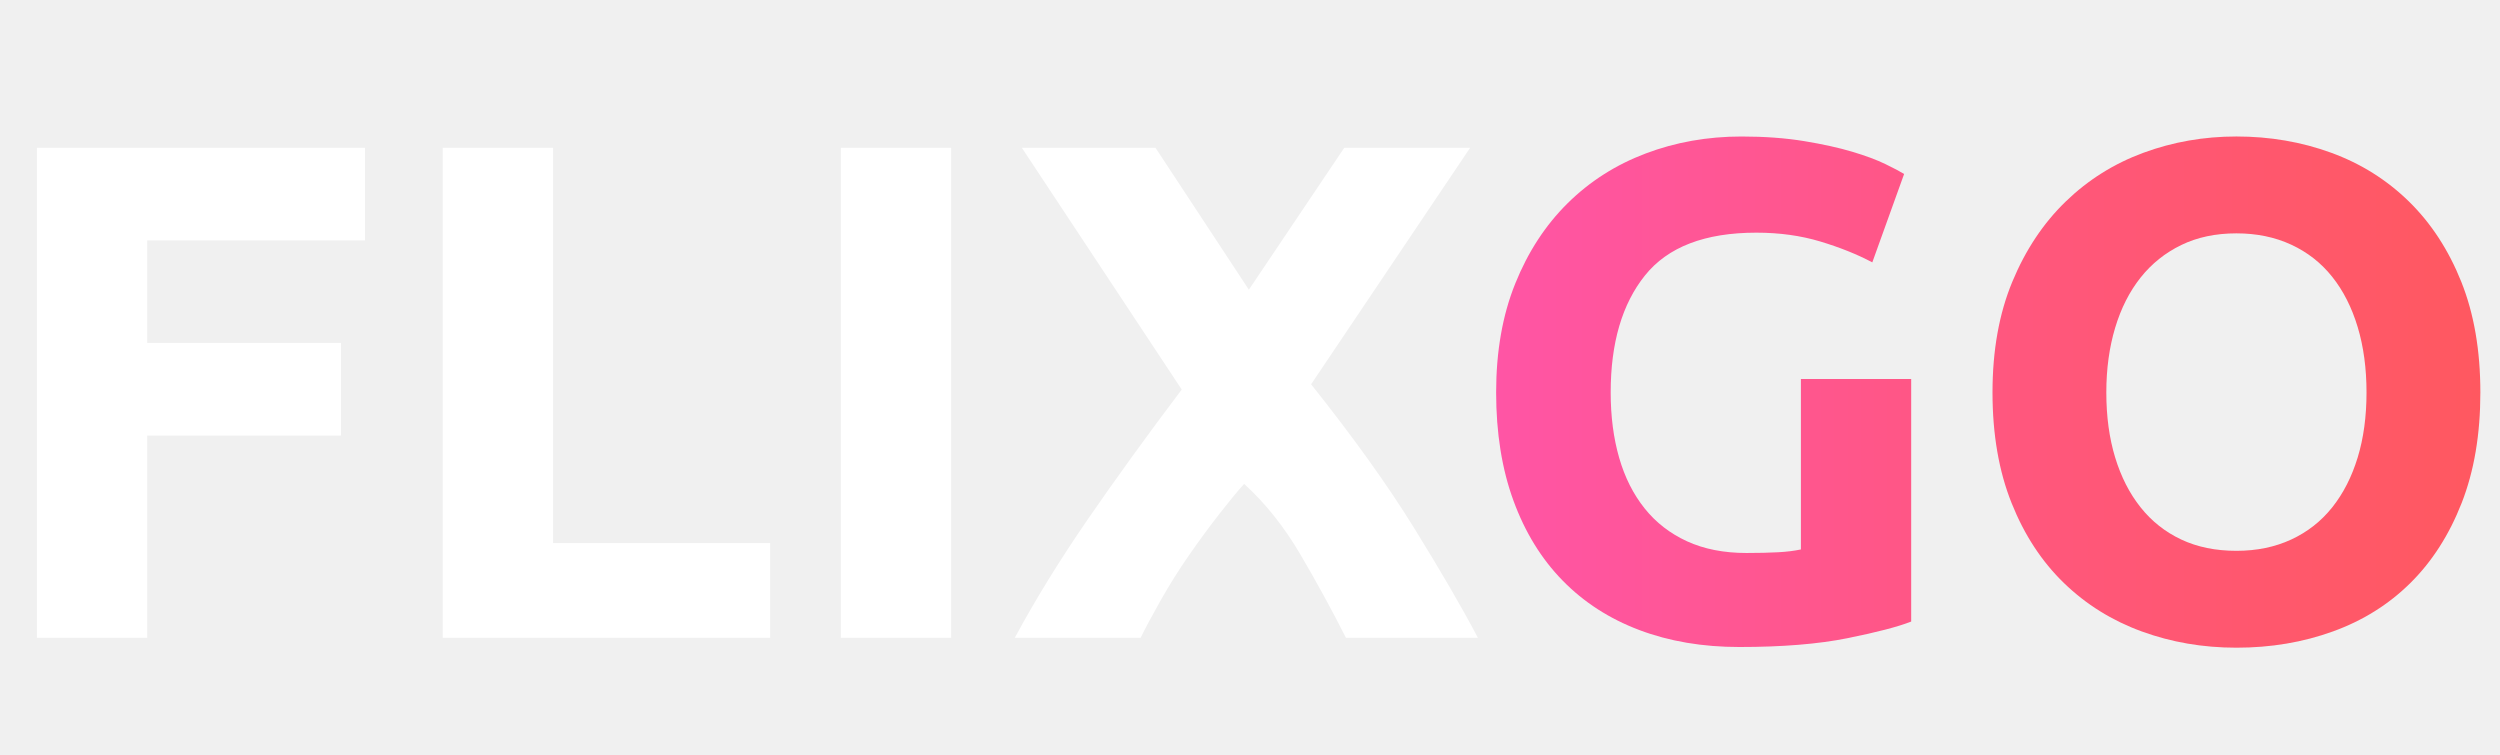
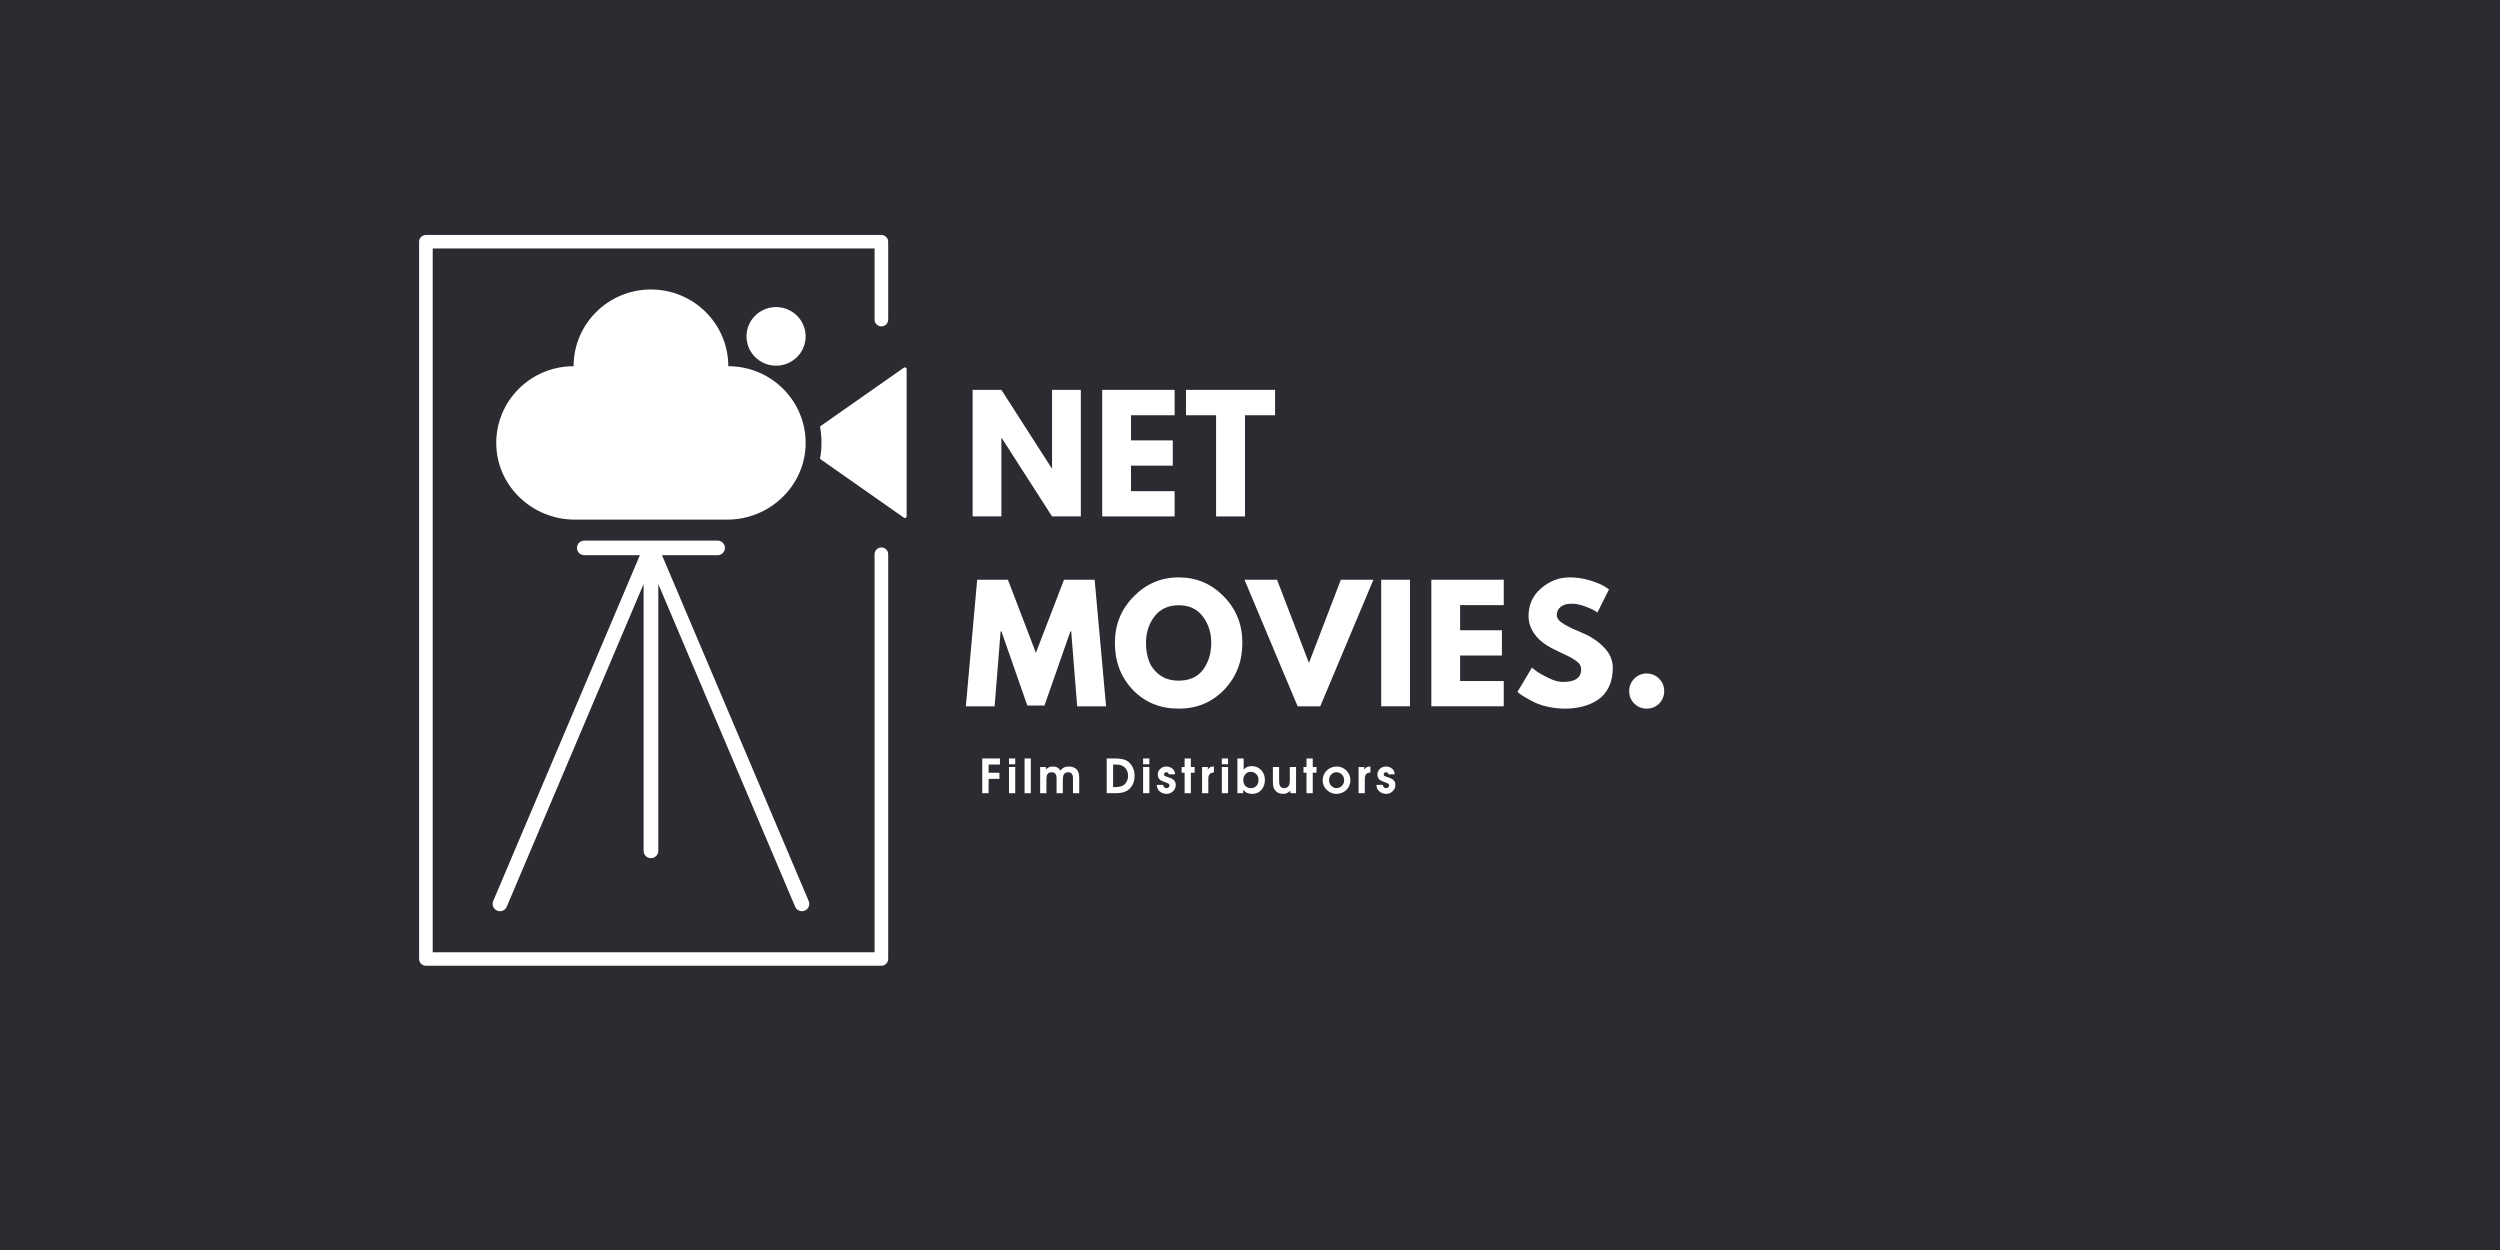
- <svg xmlns="http://www.w3.org/2000/svg" version="1.1" id="Слой_1" x="0px" y="0px" width="127.286px" height="38.43px" viewBox="0 0 127.286 38.43" enable-background="new 0 0 127.286 38.43" xml:space="preserve">
-   <g>
-     <path fill="#FFFFFF" d="M1.88,32.474V7.525h16.704v4.716H7.496v5.22h9.864v4.716H7.496   v10.296H1.88z" />
-     <path fill="#FFFFFF" d="M39.211,27.649v4.824H22.543V7.525h5.616v20.124H39.211z" />
-     <path fill="#FFFFFF" d="M42.811,7.525h5.616v24.948h-5.616V7.525z" />
-     <path fill="#FFFFFF" d="M68.528,32.474c-0.701-1.39-1.471-2.797-2.307-4.222   c-0.834-1.426-1.793-2.631-2.877-3.615c-0.336,0.371-0.76,0.887-1.275,1.547   s-1.031,1.362-1.545,2.105c-0.516,0.742-0.998,1.512-1.447,2.309   s-0.783,1.423-1.002,1.876h-6.408c1.05-1.948,2.289-3.959,3.718-6.034   c1.429-2.074,3.022-4.276,4.782-6.607L52.027,7.525h6.804L63.585,14.75   l4.857-7.225h6.408l-8.096,12.041c2.123,2.66,3.871,5.099,5.244,7.315   c1.371,2.217,2.455,4.081,3.248,5.592H68.528z" />
+ <svg xmlns="http://www.w3.org/2000/svg" width="300" viewBox="0 0 300 150" height="150" version="1.0">
+   <defs>
+     <clipPath id="a">
+       <path d="M 50.293 28.164 L 108.793 28.164 L 108.793 115.914 L 50.293 115.914 Z M 50.293 28.164" />
+     </clipPath>
+   </defs>
+   <path fill="#FFF" d="M-30 -15H330V165H-30z" />
+   <path fill="#FFF" d="M-30 -15H330V165H-30z" />
+   <path fill="#2B2B31" d="M-30 -15H330V165H-30z" />
+   <g clip-path="url(#a)">
+     <path fill="#FFF" d="M 78.113 102.98 C 78.602 102.98 78.996 102.59 78.996 102.105 L 78.996 70.086 L 95.418 108.805 C 95.559 109.141 95.887 109.344 96.23 109.344 C 96.344 109.344 96.461 109.32 96.574 109.273 C 97.023 109.086 97.234 108.57 97.043 108.125 L 79.441 66.625 L 86.109 66.625 C 86.598 66.625 86.992 66.23 86.992 65.75 C 86.992 65.266 86.598 64.875 86.109 64.875 L 70.117 64.875 C 69.633 64.875 69.234 65.266 69.234 65.75 C 69.234 66.23 69.633 66.625 70.117 66.625 L 76.785 66.625 L 59.184 108.125 C 58.992 108.57 59.203 109.086 59.652 109.273 C 59.766 109.32 59.883 109.344 59.996 109.344 C 60.34 109.344 60.668 109.141 60.809 108.805 L 77.23 70.086 L 77.23 102.105 C 77.23 102.59 77.625 102.98 78.113 102.98 Z M 96.676 40.367 C 96.676 38.422 95.086 36.848 93.129 36.848 C 91.172 36.848 89.582 38.422 89.582 40.367 C 89.582 42.309 91.172 43.883 93.129 43.883 C 95.086 43.883 96.676 42.309 96.676 40.367 Z M 78.113 34.738 C 72.988 34.738 68.832 38.859 68.832 43.945 C 63.664 43.945 59.484 48.133 59.551 53.273 C 59.617 58.332 63.871 62.355 68.973 62.355 L 87.258 62.355 C 92.355 62.355 96.609 58.332 96.676 53.273 C 96.742 48.133 92.562 43.945 87.395 43.945 C 87.395 38.859 83.238 34.738 78.113 34.738 Z M 108.465 44.121 L 98.402 51.176 C 98.516 51.809 98.578 52.457 98.578 53.121 C 98.578 53.785 98.516 54.434 98.402 55.062 L 108.465 62.121 C 108.605 62.223 108.797 62.121 108.797 61.949 L 108.797 44.293 C 108.797 44.121 108.605 44.02 108.465 44.121 Z M 106.582 66.504 L 106.582 115.078 C 106.582 115.523 106.215 115.887 105.766 115.887 L 51.109 115.887 C 50.66 115.887 50.293 115.523 50.293 115.078 L 50.293 29.004 C 50.293 28.559 50.66 28.195 51.109 28.195 L 105.766 28.195 C 106.215 28.195 106.582 28.559 106.582 29.004 L 106.582 38.359 C 106.582 38.805 106.215 39.168 105.766 39.168 C 105.316 39.168 104.949 38.805 104.949 38.359 L 104.949 29.812 L 51.926 29.812 L 51.926 114.27 L 104.949 114.27 L 104.949 66.504 C 104.949 66.059 105.316 65.695 105.766 65.695 C 106.215 65.695 106.582 66.059 106.582 66.504" />
  </g>
-   <g>
+   <g fill="#FFF">
    <g>
-       <linearGradient id="SVGID_1_" gradientUnits="userSpaceOnUse" x1="76.175" y1="19.964" x2="126.286" y2="19.964">
-         <stop offset="0" style="stop-color:#FF55A5" />
-         <stop offset="0.593" style="stop-color:#FF5779" />
-         <stop offset="1" style="stop-color:#FF5860" />
-       </linearGradient>
-       <path fill="url(#SVGID_1_)" d="M89.423,11.846c-2.616,0-4.506,0.726-5.67,2.178    c-1.164,1.453-1.746,3.438-1.746,5.958c0,1.224,0.145,2.335,0.433,3.33    c0.287,0.996,0.72,1.854,1.296,2.574c0.575,0.72,1.296,1.278,2.159,1.674    c0.864,0.396,1.872,0.595,3.024,0.595c0.624,0,1.157-0.013,1.603-0.037    c0.443-0.023,0.833-0.072,1.17-0.144v-8.676h5.615v12.348    c-0.672,0.265-1.752,0.546-3.239,0.846c-1.488,0.3-3.325,0.45-5.509,0.45    c-1.872,0-3.569-0.288-5.094-0.864c-1.524-0.575-2.826-1.415-3.906-2.52    c-1.08-1.104-1.914-2.46-2.502-4.067c-0.588-1.608-0.882-3.444-0.882-5.509    c0-2.088,0.324-3.936,0.973-5.544c0.647-1.607,1.535-2.97,2.663-4.086    c1.128-1.116,2.454-1.962,3.979-2.538C85.312,7.238,86.939,6.95,88.667,6.95    c1.176,0,2.237,0.078,3.186,0.234c0.948,0.156,1.765,0.336,2.448,0.54    c0.685,0.204,1.248,0.414,1.692,0.63c0.443,0.216,0.762,0.384,0.954,0.504    l-1.62,4.5c-0.769-0.408-1.65-0.761-2.646-1.062    C91.685,11.996,90.599,11.846,89.423,11.846z" />
-       <linearGradient id="SVGID_2_" gradientUnits="userSpaceOnUse" x1="76.175" y1="19.964" x2="126.286" y2="19.964">
-         <stop offset="0" style="stop-color:#FF55A5" />
-         <stop offset="0.593" style="stop-color:#FF5779" />
-         <stop offset="1" style="stop-color:#FF5860" />
-       </linearGradient>
-       <path fill="url(#SVGID_2_)" d="M126.286,19.981c0,2.137-0.318,4.015-0.954,5.634    c-0.636,1.621-1.506,2.977-2.609,4.068c-1.104,1.093-2.418,1.914-3.942,2.466    s-3.162,0.828-4.914,0.828c-1.704,0-3.312-0.276-4.823-0.828    c-1.513-0.552-2.833-1.373-3.961-2.466c-1.128-1.092-2.016-2.447-2.663-4.068    c-0.648-1.619-0.973-3.497-0.973-5.634c0-2.136,0.336-4.014,1.008-5.634    s1.578-2.982,2.719-4.086c1.14-1.104,2.459-1.932,3.96-2.484    c1.499-0.552,3.078-0.828,4.733-0.828c1.704,0,3.312,0.276,4.824,0.828    s2.832,1.38,3.96,2.484c1.128,1.104,2.016,2.466,2.664,4.086    S126.286,17.846,126.286,19.981z M107.242,19.981c0,1.224,0.15,2.329,0.45,3.312    c0.3,0.984,0.731,1.831,1.296,2.539c0.563,0.708,1.254,1.254,2.07,1.638    c0.815,0.384,1.752,0.575,2.808,0.575c1.032,0,1.962-0.191,2.79-0.575    s1.524-0.93,2.088-1.638c0.564-0.708,0.996-1.555,1.296-2.539    c0.3-0.982,0.45-2.088,0.45-3.312s-0.15-2.333-0.45-3.33    c-0.3-0.996-0.731-1.848-1.296-2.556c-0.563-0.708-1.26-1.254-2.088-1.638    c-0.828-0.383-1.758-0.576-2.79-0.576c-1.056,0-1.992,0.198-2.808,0.594    c-0.816,0.396-1.507,0.948-2.07,1.656c-0.564,0.708-0.996,1.56-1.296,2.556    C107.393,17.684,107.242,18.782,107.242,19.981z" />
+       <g>
+         <path d="M 4.562 -9.422 L 4.562 0 L 1.109 0 L 1.109 -15.188 L 4.562 -15.188 L 10.609 -5.766 L 10.641 -5.766 L 10.641 -15.188 L 14.094 -15.188 L 14.094 0 L 10.641 0 L 4.594 -9.422 Z M 4.562 -9.422" transform="translate(115.605 61.971)" />
+       </g>
    </g>
  </g>
-   <g>
- </g>
-   <g>
- </g>
-   <g>
- </g>
-   <g>
- </g>
-   <g>
- </g>
-   <g>
- </g>
-   <g>
- </g>
-   <g>
- </g>
-   <g>
- </g>
-   <g>
- </g>
-   <g>
- </g>
-   <g>
- </g>
-   <g>
- </g>
-   <g>
- </g>
-   <g>
- </g>
+   <g fill="#FFF">
+     <g>
+       <g>
+         <path d="M 9.797 -15.188 L 9.797 -12.141 L 4.562 -12.141 L 4.562 -9.125 L 9.578 -9.125 L 9.578 -6.094 L 4.562 -6.094 L 4.562 -3.031 L 9.797 -3.031 L 9.797 0 L 1.109 0 L 1.109 -15.188 Z M 9.797 -15.188" transform="translate(131.157 61.971)" />
+       </g>
+     </g>
+   </g>
+   <g fill="#FFF">
+     <g>
+       <g>
+         <path d="M 0.141 -12.141 L 0.141 -15.188 L 10.828 -15.188 L 10.828 -12.141 L 7.219 -12.141 L 7.219 0 L 3.75 0 L 3.75 -12.141 Z M 0.141 -12.141" transform="translate(142.18 61.971)" />
+       </g>
+     </g>
+   </g>
+   <g fill="#FFF">
+     <g>
+       <g>
+         <path d="M 13.656 0 L 12.938 -9 L 12.844 -9 L 9.734 -0.094 L 7.672 -0.094 L 4.562 -9 L 4.469 -9 L 3.75 0 L 0.297 0 L 1.656 -15.188 L 5.344 -15.188 L 8.703 -6.422 L 12.078 -15.188 L 15.75 -15.188 L 17.125 0 Z M 13.656 0" transform="translate(115.605 84.756)" />
+       </g>
+     </g>
+   </g>
+   <g fill="#FFF">
+     <g>
+       <g>
+         <path d="M 0.422 -7.609 C 0.422 -9.797 1.172 -11.648 2.672 -13.172 C 4.172 -14.703 5.973 -15.469 8.078 -15.469 C 10.203 -15.469 12.004 -14.707 13.484 -13.188 C 14.973 -11.676 15.719 -9.816 15.719 -7.609 C 15.719 -5.379 14.988 -3.504 13.531 -1.984 C 12.07 -0.473 10.254 0.281 8.078 0.281 C 5.859 0.281 4.023 -0.469 2.578 -1.969 C 1.141 -3.477 0.422 -5.359 0.422 -7.609 Z M 4.156 -7.609 C 4.156 -6.805 4.273 -6.078 4.516 -5.422 C 4.766 -4.766 5.195 -4.207 5.812 -3.75 C 6.426 -3.301 7.18 -3.078 8.078 -3.078 C 9.367 -3.078 10.344 -3.516 11 -4.391 C 11.656 -5.273 11.984 -6.348 11.984 -7.609 C 11.984 -8.836 11.645 -9.895 10.969 -10.781 C 10.301 -11.676 9.336 -12.125 8.078 -12.125 C 6.828 -12.125 5.859 -11.676 5.172 -10.781 C 4.492 -9.895 4.156 -8.836 4.156 -7.609 Z M 4.156 -7.609" transform="translate(133.365 84.756)" />
+       </g>
+     </g>
+   </g>
+   <g fill="#FFF">
+     <g>
+       <g>
+         <path d="M 5.859 0 L -0.516 -15.188 L 3.391 -15.188 L 7.219 -5.203 L 11.047 -15.188 L 14.953 -15.188 L 8.578 0 Z M 5.859 0" transform="translate(149.855 84.756)" />
+       </g>
+     </g>
+   </g>
+   <g fill="#FFF">
+     <g>
+       <g>
+         <path d="M 4.562 -15.188 L 4.562 0 L 1.109 0 L 1.109 -15.188 Z M 4.562 -15.188" transform="translate(164.634 84.756)" />
+       </g>
+     </g>
+   </g>
+   <g fill="#FFF">
+     <g>
+       <g>
+         <path d="M 9.797 -15.188 L 9.797 -12.141 L 4.562 -12.141 L 4.562 -9.125 L 9.578 -9.125 L 9.578 -6.094 L 4.562 -6.094 L 4.562 -3.031 L 9.797 -3.031 L 9.797 0 L 1.109 0 L 1.109 -15.188 Z M 9.797 -15.188" transform="translate(170.652 84.756)" />
+       </g>
+     </g>
+   </g>
+   <g fill="#FFF">
+     <g>
+       <g>
+         <path d="M 6.703 -15.469 C 7.523 -15.469 8.328 -15.348 9.109 -15.109 C 9.891 -14.867 10.473 -14.629 10.859 -14.391 L 11.406 -14.031 L 10.016 -11.266 C 9.898 -11.336 9.742 -11.43 9.547 -11.547 C 9.359 -11.66 8.992 -11.816 8.453 -12.016 C 7.91 -12.211 7.406 -12.312 6.938 -12.312 C 6.363 -12.312 5.922 -12.188 5.609 -11.938 C 5.297 -11.695 5.141 -11.367 5.141 -10.953 C 5.141 -10.742 5.211 -10.551 5.359 -10.375 C 5.504 -10.195 5.754 -10.004 6.109 -9.797 C 6.461 -9.598 6.773 -9.438 7.047 -9.312 C 7.316 -9.188 7.734 -9.004 8.297 -8.766 C 9.285 -8.348 10.125 -7.781 10.812 -7.062 C 11.508 -6.344 11.859 -5.531 11.859 -4.625 C 11.859 -3.75 11.703 -2.984 11.391 -2.328 C 11.078 -1.68 10.645 -1.172 10.094 -0.797 C 9.551 -0.43 8.945 -0.16 8.281 0.016 C 7.613 0.191 6.895 0.281 6.125 0.281 C 5.469 0.281 4.816 0.211 4.172 0.078 C 3.535 -0.055 3.004 -0.223 2.578 -0.422 C 2.148 -0.629 1.766 -0.832 1.422 -1.031 C 1.078 -1.227 0.82 -1.395 0.656 -1.531 L 0.422 -1.734 L 2.156 -4.641 C 2.301 -4.516 2.5 -4.359 2.75 -4.172 C 3.008 -3.984 3.469 -3.727 4.125 -3.406 C 4.781 -3.082 5.363 -2.922 5.875 -2.922 C 7.332 -2.922 8.062 -3.422 8.062 -4.422 C 8.062 -4.629 8.008 -4.82 7.906 -5 C 7.801 -5.176 7.613 -5.352 7.344 -5.531 C 7.082 -5.707 6.848 -5.848 6.641 -5.953 C 6.441 -6.055 6.113 -6.211 5.656 -6.422 C 5.195 -6.641 4.859 -6.805 4.641 -6.922 C 3.723 -7.379 3.008 -7.945 2.5 -8.625 C 2 -9.301 1.75 -10.035 1.75 -10.828 C 1.75 -12.18 2.25 -13.289 3.25 -14.156 C 4.258 -15.031 5.41 -15.469 6.703 -15.469 Z M 6.703 -15.469" transform="translate(181.676 84.756)" />
+       </g>
+     </g>
+   </g>
+   <g fill="#FFF">
+     <g>
+       <g>
+         <path d="M 3.203 -3.938 C 3.797 -3.938 4.297 -3.727 4.703 -3.312 C 5.109 -2.906 5.312 -2.41 5.312 -1.828 C 5.312 -1.242 5.109 -0.742 4.703 -0.328 C 4.297 0.078 3.797 0.281 3.203 0.281 C 2.629 0.281 2.133 0.078 1.719 -0.328 C 1.312 -0.742 1.109 -1.242 1.109 -1.828 C 1.109 -2.41 1.312 -2.906 1.719 -3.312 C 2.133 -3.727 2.629 -3.938 3.203 -3.938 Z M 3.203 -3.938" transform="translate(194.393 84.756)" />
+       </g>
+     </g>
+   </g>
+   <g fill="#FFF">
+     <g>
+       <g>
+         <path d="M 0.406 0 C 0.406 0 0.406 -1.391 0.406 -4.172 C 0.406 -4.172 1.113 -4.172 2.531 -4.172 C 2.531 -4.172 2.531 -3.926 2.531 -3.438 C 2.531 -3.438 2.078 -3.438 1.172 -3.438 C 1.172 -3.438 1.172 -3.109 1.172 -2.453 C 1.172 -2.453 1.602 -2.453 2.469 -2.453 C 2.469 -2.453 2.469 -2.207 2.469 -1.719 C 2.469 -1.719 2.035 -1.719 1.172 -1.719 C 1.172 -1.719 1.172 -1.145 1.172 0 C 1.172 0 0.914 0 0.406 0 Z M 0.406 0" transform="translate(117.462 95.184)" />
+       </g>
+     </g>
+   </g>
+   <g fill="#FFF">
+     <g>
+       <g>
+         <path d="M 0.312 0 C 0.312 0 0.312 -1.047 0.312 -3.141 C 0.312 -3.141 0.562 -3.141 1.062 -3.141 C 1.062 -3.141 1.062 -2.094 1.062 0 C 1.062 0 0.812 0 0.312 0 Z M 0.312 -3.469 C 0.312 -3.469 0.312 -3.703 0.312 -4.172 C 0.312 -4.172 0.562 -4.172 1.062 -4.172 C 1.062 -4.172 1.062 -3.938 1.062 -3.469 C 1.062 -3.469 0.812 -3.469 0.312 -3.469 Z M 0.312 -3.469" transform="translate(120.767 95.184)" />
+       </g>
+     </g>
+   </g>
+   <g fill="#FFF">
+     <g>
+       <g>
+         <path d="M 0.312 0 C 0.312 0 0.312 -1.391 0.312 -4.172 C 0.312 -4.172 0.562 -4.172 1.062 -4.172 C 1.062 -4.172 1.062 -2.781 1.062 0 C 1.062 0 0.812 0 0.312 0 Z M 0.312 0" transform="translate(122.637 95.184)" />
+       </g>
+     </g>
+   </g>
+   <g fill="#FFF">
+     <g>
+       <g>
+         <path d="M 0.312 0 C 0.312 0 0.312 -1.047 0.312 -3.141 C 0.312 -3.141 0.539 -3.141 1 -3.141 C 1 -3.141 1 -3.039 1 -2.844 C 1.102 -2.969 1.219 -3.055 1.344 -3.109 C 1.469 -3.172 1.625 -3.203 1.812 -3.203 C 2.031 -3.203 2.211 -3.164 2.359 -3.094 C 2.504 -3.02 2.629 -2.895 2.734 -2.719 C 2.859 -2.883 3 -3.004 3.156 -3.078 C 3.32 -3.16 3.516 -3.203 3.734 -3.203 C 3.984 -3.203 4.203 -3.156 4.391 -3.062 C 4.578 -2.977 4.719 -2.852 4.812 -2.688 C 4.938 -2.469 5 -2.176 5 -1.812 L 5 0 L 4.25 0 L 4.25 -1.719 C 4.25 -1.875 4.238 -2 4.219 -2.094 C 4.195 -2.195 4.156 -2.281 4.094 -2.344 C 4 -2.457 3.859 -2.516 3.672 -2.516 C 3.41 -2.516 3.227 -2.41 3.125 -2.203 C 3.062 -2.066 3.031 -1.848 3.031 -1.547 L 3.031 0 L 2.281 0 C 2.281 0 2.281 -0.57 2.281 -1.719 C 2.281 -2.008 2.234 -2.211 2.141 -2.328 C 2.035 -2.453 1.879 -2.516 1.672 -2.516 C 1.398 -2.516 1.219 -2.398 1.125 -2.172 C 1.082 -2.047 1.062 -1.836 1.062 -1.547 C 1.062 -1.547 1.062 -1.031 1.062 0 C 1.062 0 0.812 0 0.312 0 Z M 0.312 0" transform="translate(124.507 95.184)" />
+       </g>
+     </g>
+   </g>
+   <g fill="#FFF">
+     <g>
+       <g>
+         <path d="M 0.406 0 C 0.406 0 0.406 -1.391 0.406 -4.172 C 0.406 -4.172 0.723 -4.172 1.359 -4.172 C 2.047 -4.172 2.555 -4.066 2.891 -3.859 C 3.16 -3.672 3.367 -3.426 3.516 -3.125 C 3.672 -2.82 3.75 -2.473 3.75 -2.078 C 3.75 -1.648 3.656 -1.27 3.469 -0.938 C 3.281 -0.613 3.02 -0.375 2.688 -0.219 C 2.52 -0.133 2.332 -0.078 2.125 -0.047 C 1.926 -0.016 1.676 0 1.375 0 Z M 1.172 -0.734 L 1.344 -0.734 C 1.789 -0.734 2.129 -0.797 2.359 -0.922 C 2.547 -1.023 2.691 -1.18 2.797 -1.391 C 2.91 -1.598 2.969 -1.828 2.969 -2.078 C 2.969 -2.359 2.906 -2.602 2.781 -2.812 C 2.664 -3.02 2.504 -3.176 2.297 -3.281 C 2.18 -3.344 2.051 -3.383 1.906 -3.406 C 1.758 -3.426 1.566 -3.438 1.328 -3.438 L 1.172 -3.438 Z M 1.172 -0.734" transform="translate(132.401 95.184)" />
+       </g>
+     </g>
+   </g>
+   <g fill="#FFF">
+     <g>
+       <g>
+         <path d="M 0.312 0 C 0.312 0 0.312 -1.047 0.312 -3.141 C 0.312 -3.141 0.562 -3.141 1.062 -3.141 C 1.062 -3.141 1.062 -2.094 1.062 0 C 1.062 0 0.812 0 0.312 0 Z M 0.312 -3.469 C 0.312 -3.469 0.312 -3.703 0.312 -4.172 C 0.312 -4.172 0.562 -4.172 1.062 -4.172 C 1.062 -4.172 1.062 -3.938 1.062 -3.469 C 1.062 -3.469 0.812 -3.469 0.312 -3.469 Z M 0.312 -3.469" transform="translate(136.86 95.184)" />
+       </g>
+     </g>
+   </g>
+   <g fill="#FFF">
+     <g>
+       <g>
+         <path d="M 0.078 -1 C 0.078 -1 0.332 -1 0.844 -1 C 0.875 -0.863 0.922 -0.766 0.984 -0.703 C 1.055 -0.641 1.148 -0.609 1.266 -0.609 C 1.359 -0.609 1.438 -0.641 1.5 -0.703 C 1.57 -0.766 1.609 -0.836 1.609 -0.922 C 1.609 -1.023 1.555 -1.109 1.453 -1.172 C 1.41 -1.191 1.367 -1.207 1.328 -1.219 C 1.297 -1.238 1.207 -1.273 1.062 -1.328 C 0.75 -1.43 0.523 -1.551 0.391 -1.688 C 0.266 -1.832 0.203 -2.02 0.203 -2.25 C 0.203 -2.52 0.301 -2.742 0.5 -2.922 C 0.695 -3.109 0.941 -3.203 1.234 -3.203 C 1.398 -3.203 1.555 -3.172 1.703 -3.109 C 1.848 -3.047 1.969 -2.957 2.062 -2.844 C 2.133 -2.758 2.188 -2.672 2.219 -2.578 C 2.25 -2.492 2.266 -2.391 2.266 -2.266 L 1.531 -2.266 C 1.5 -2.43 1.398 -2.516 1.234 -2.516 C 1.16 -2.516 1.094 -2.488 1.031 -2.438 C 0.977 -2.383 0.953 -2.32 0.953 -2.25 C 0.953 -2.156 1 -2.086 1.094 -2.047 C 1.145 -2.023 1.273 -1.977 1.484 -1.906 C 1.797 -1.812 2.02 -1.691 2.156 -1.547 C 2.289 -1.41 2.359 -1.227 2.359 -1 C 2.359 -0.695 2.25 -0.441 2.031 -0.234 C 1.812 -0.023 1.547 0.078 1.234 0.078 C 1.035 0.078 0.852 0.035 0.688 -0.047 C 0.52 -0.129 0.383 -0.238 0.281 -0.375 C 0.219 -0.457 0.172 -0.547 0.141 -0.641 C 0.117 -0.734 0.098 -0.852 0.078 -1 Z M 0.078 -1" transform="translate(138.73 95.184)" />
+       </g>
+     </g>
+   </g>
+   <g fill="#FFF">
+     <g>
+       <g>
+         <path d="M 0.438 0 C 0.438 0 0.438 -0.816 0.438 -2.453 C 0.438 -2.453 0.316 -2.453 0.078 -2.453 C 0.078 -2.453 0.078 -2.68 0.078 -3.141 C 0.078 -3.141 0.195 -3.141 0.438 -3.141 C 0.438 -3.141 0.438 -3.484 0.438 -4.172 C 0.438 -4.172 0.688 -4.172 1.188 -4.172 C 1.188 -4.172 1.188 -3.828 1.188 -3.141 C 1.188 -3.141 1.336 -3.141 1.641 -3.141 C 1.641 -3.141 1.641 -2.91 1.641 -2.453 C 1.641 -2.453 1.488 -2.453 1.188 -2.453 C 1.188 -2.453 1.188 -1.633 1.188 0 C 1.188 0 0.938 0 0.438 0 Z M 0.438 0" transform="translate(141.715 95.184)" />
+       </g>
+     </g>
+   </g>
+   <g fill="#FFF">
+     <g>
+       <g>
+         <path d="M 0.312 0 C 0.312 0 0.312 -1.047 0.312 -3.141 C 0.312 -3.141 0.539 -3.141 1 -3.141 C 1 -3.141 1 -3.035 1 -2.828 C 1.094 -2.973 1.188 -3.07 1.281 -3.125 C 1.383 -3.176 1.516 -3.203 1.672 -3.203 L 1.734 -3.203 C 1.734 -3.203 1.734 -2.961 1.734 -2.484 C 1.285 -2.473 1.062 -2.227 1.062 -1.75 C 1.062 -1.75 1.062 -1.164 1.062 0 C 1.062 0 0.812 0 0.312 0 Z M 0.312 0" transform="translate(143.936 95.184)" />
+       </g>
+     </g>
+   </g>
+   <g fill="#FFF">
+     <g>
+       <g>
+         <path d="M 0.312 0 C 0.312 0 0.312 -1.047 0.312 -3.141 C 0.312 -3.141 0.562 -3.141 1.062 -3.141 C 1.062 -3.141 1.062 -2.094 1.062 0 C 1.062 0 0.812 0 0.312 0 Z M 0.312 -3.469 C 0.312 -3.469 0.312 -3.703 0.312 -4.172 C 0.312 -4.172 0.562 -4.172 1.062 -4.172 C 1.062 -4.172 1.062 -3.938 1.062 -3.469 C 1.062 -3.469 0.812 -3.469 0.312 -3.469 Z M 0.312 -3.469" transform="translate(146.308 95.184)" />
+       </g>
+     </g>
+   </g>
+   <g fill="#FFF">
+     <g>
+       <g>
+         <path d="M 0.312 0 C 0.312 0 0.312 -1.391 0.312 -4.172 C 0.312 -4.172 0.562 -4.172 1.062 -4.172 C 1.062 -4.172 1.062 -3.727 1.062 -2.844 C 1.207 -2.988 1.352 -3.094 1.5 -3.156 C 1.645 -3.219 1.82 -3.25 2.031 -3.25 C 2.332 -3.25 2.602 -3.176 2.844 -3.031 C 3.082 -2.883 3.27 -2.688 3.406 -2.438 C 3.539 -2.188 3.609 -1.906 3.609 -1.594 C 3.609 -1.164 3.488 -0.789 3.25 -0.469 C 2.957 -0.102 2.566 0.078 2.078 0.078 C 1.848 0.078 1.648 0.039 1.484 -0.031 C 1.316 -0.102 1.156 -0.227 1 -0.406 L 1 0 Z M 1.906 -2.562 C 1.645 -2.562 1.43 -2.469 1.266 -2.281 C 1.098 -2.094 1.016 -1.859 1.016 -1.578 C 1.016 -1.297 1.098 -1.062 1.266 -0.875 C 1.441 -0.695 1.664 -0.609 1.938 -0.609 C 2.207 -0.609 2.426 -0.695 2.594 -0.875 C 2.758 -1.062 2.844 -1.297 2.844 -1.578 C 2.844 -1.867 2.754 -2.102 2.578 -2.281 C 2.41 -2.469 2.188 -2.562 1.906 -2.562 Z M 1.906 -2.562" transform="translate(148.178 95.184)" />
+       </g>
+     </g>
+   </g>
+   <g fill="#FFF">
+     <g>
+       <g>
+         <path d="M 3.078 -3.141 C 3.078 -3.141 3.078 -2.094 3.078 0 C 3.078 0 2.848 0 2.391 0 C 2.391 0 2.391 -0.098 2.391 -0.297 C 2.242 -0.16 2.102 -0.062 1.969 0 C 1.832 0.051 1.672 0.078 1.484 0.078 C 1.273 0.078 1.086 0.035 0.922 -0.047 C 0.754 -0.141 0.617 -0.266 0.516 -0.422 C 0.43 -0.547 0.375 -0.68 0.344 -0.828 C 0.312 -0.984 0.297 -1.191 0.297 -1.453 L 0.297 -3.141 L 1.047 -3.141 L 1.047 -1.609 C 1.047 -1.391 1.055 -1.219 1.078 -1.094 C 1.109 -0.969 1.148 -0.867 1.203 -0.797 C 1.305 -0.672 1.453 -0.609 1.641 -0.609 C 1.773 -0.609 1.891 -0.633 1.984 -0.688 C 2.086 -0.738 2.164 -0.816 2.219 -0.922 C 2.258 -0.984 2.285 -1.07 2.297 -1.188 C 2.316 -1.301 2.328 -1.457 2.328 -1.656 L 2.328 -3.141 Z M 3.078 -3.141" transform="translate(152.449 95.184)" />
+       </g>
+     </g>
+   </g>
+   <g fill="#FFF">
+     <g>
+       <g>
+         <path d="M 0.438 0 C 0.438 0 0.438 -0.816 0.438 -2.453 C 0.438 -2.453 0.316 -2.453 0.078 -2.453 C 0.078 -2.453 0.078 -2.68 0.078 -3.141 C 0.078 -3.141 0.195 -3.141 0.438 -3.141 C 0.438 -3.141 0.438 -3.484 0.438 -4.172 C 0.438 -4.172 0.688 -4.172 1.188 -4.172 C 1.188 -4.172 1.188 -3.828 1.188 -3.141 C 1.188 -3.141 1.336 -3.141 1.641 -3.141 C 1.641 -3.141 1.641 -2.91 1.641 -2.453 C 1.641 -2.453 1.488 -2.453 1.188 -2.453 C 1.188 -2.453 1.188 -1.633 1.188 0 C 1.188 0 0.938 0 0.438 0 Z M 0.438 0" transform="translate(156.342 95.184)" />
+       </g>
+     </g>
+   </g>
+   <g fill="#FFF">
+     <g>
+       <g>
+         <path d="M 1.844 -3.203 C 2.133 -3.203 2.406 -3.129 2.656 -2.984 C 2.914 -2.836 3.117 -2.633 3.266 -2.375 C 3.41 -2.125 3.484 -1.852 3.484 -1.562 C 3.484 -1.27 3.41 -0.992 3.266 -0.734 C 3.117 -0.484 2.914 -0.285 2.656 -0.141 C 2.406 0.004 2.129 0.078 1.828 0.078 C 1.523 0.078 1.242 0.004 0.984 -0.141 C 0.734 -0.285 0.531 -0.484 0.375 -0.734 C 0.227 -0.992 0.156 -1.27 0.156 -1.562 C 0.156 -1.781 0.195 -1.988 0.281 -2.188 C 0.375 -2.395 0.492 -2.57 0.641 -2.719 C 0.797 -2.875 0.977 -2.992 1.188 -3.078 C 1.395 -3.16 1.613 -3.203 1.844 -3.203 Z M 1.812 -2.516 C 1.562 -2.516 1.348 -2.422 1.172 -2.234 C 1.004 -2.047 0.922 -1.82 0.922 -1.562 C 0.922 -1.301 1.008 -1.078 1.188 -0.891 C 1.363 -0.703 1.57 -0.609 1.812 -0.609 C 2.07 -0.609 2.289 -0.703 2.469 -0.891 C 2.645 -1.078 2.734 -1.301 2.734 -1.562 C 2.734 -1.832 2.645 -2.055 2.469 -2.234 C 2.289 -2.422 2.07 -2.516 1.812 -2.516 Z M 1.812 -2.516" transform="translate(158.563 95.184)" />
+       </g>
+     </g>
+   </g>
+   <g fill="#FFF">
+     <g>
+       <g>
+         <path d="M 0.312 0 C 0.312 0 0.312 -1.047 0.312 -3.141 C 0.312 -3.141 0.539 -3.141 1 -3.141 C 1 -3.141 1 -3.035 1 -2.828 C 1.094 -2.973 1.188 -3.07 1.281 -3.125 C 1.383 -3.176 1.516 -3.203 1.672 -3.203 L 1.734 -3.203 C 1.734 -3.203 1.734 -2.961 1.734 -2.484 C 1.285 -2.473 1.062 -2.227 1.062 -1.75 C 1.062 -1.75 1.062 -1.164 1.062 0 C 1.062 0 0.812 0 0.312 0 Z M 0.312 0" transform="translate(162.715 95.184)" />
+       </g>
+     </g>
+   </g>
+   <g fill="#FFF">
+     <g>
+       <g>
+         <path d="M 0.078 -1 C 0.078 -1 0.332 -1 0.844 -1 C 0.875 -0.863 0.922 -0.766 0.984 -0.703 C 1.055 -0.641 1.148 -0.609 1.266 -0.609 C 1.359 -0.609 1.438 -0.641 1.5 -0.703 C 1.57 -0.766 1.609 -0.836 1.609 -0.922 C 1.609 -1.023 1.555 -1.109 1.453 -1.172 C 1.41 -1.191 1.367 -1.207 1.328 -1.219 C 1.297 -1.238 1.207 -1.273 1.062 -1.328 C 0.75 -1.43 0.523 -1.551 0.391 -1.688 C 0.266 -1.832 0.203 -2.02 0.203 -2.25 C 0.203 -2.52 0.301 -2.742 0.5 -2.922 C 0.695 -3.109 0.941 -3.203 1.234 -3.203 C 1.398 -3.203 1.555 -3.172 1.703 -3.109 C 1.848 -3.047 1.969 -2.957 2.062 -2.844 C 2.133 -2.758 2.188 -2.672 2.219 -2.578 C 2.25 -2.492 2.266 -2.391 2.266 -2.266 L 1.531 -2.266 C 1.5 -2.43 1.398 -2.516 1.234 -2.516 C 1.16 -2.516 1.094 -2.488 1.031 -2.438 C 0.977 -2.383 0.953 -2.32 0.953 -2.25 C 0.953 -2.156 1 -2.086 1.094 -2.047 C 1.145 -2.023 1.273 -1.977 1.484 -1.906 C 1.797 -1.812 2.02 -1.691 2.156 -1.547 C 2.289 -1.41 2.359 -1.227 2.359 -1 C 2.359 -0.695 2.25 -0.441 2.031 -0.234 C 1.812 -0.023 1.547 0.078 1.234 0.078 C 1.035 0.078 0.852 0.035 0.688 -0.047 C 0.52 -0.129 0.383 -0.238 0.281 -0.375 C 0.219 -0.457 0.172 -0.547 0.141 -0.641 C 0.117 -0.734 0.098 -0.852 0.078 -1 Z M 0.078 -1" transform="translate(165.088 95.184)" />
+       </g>
+     </g>
+   </g>
</svg>
